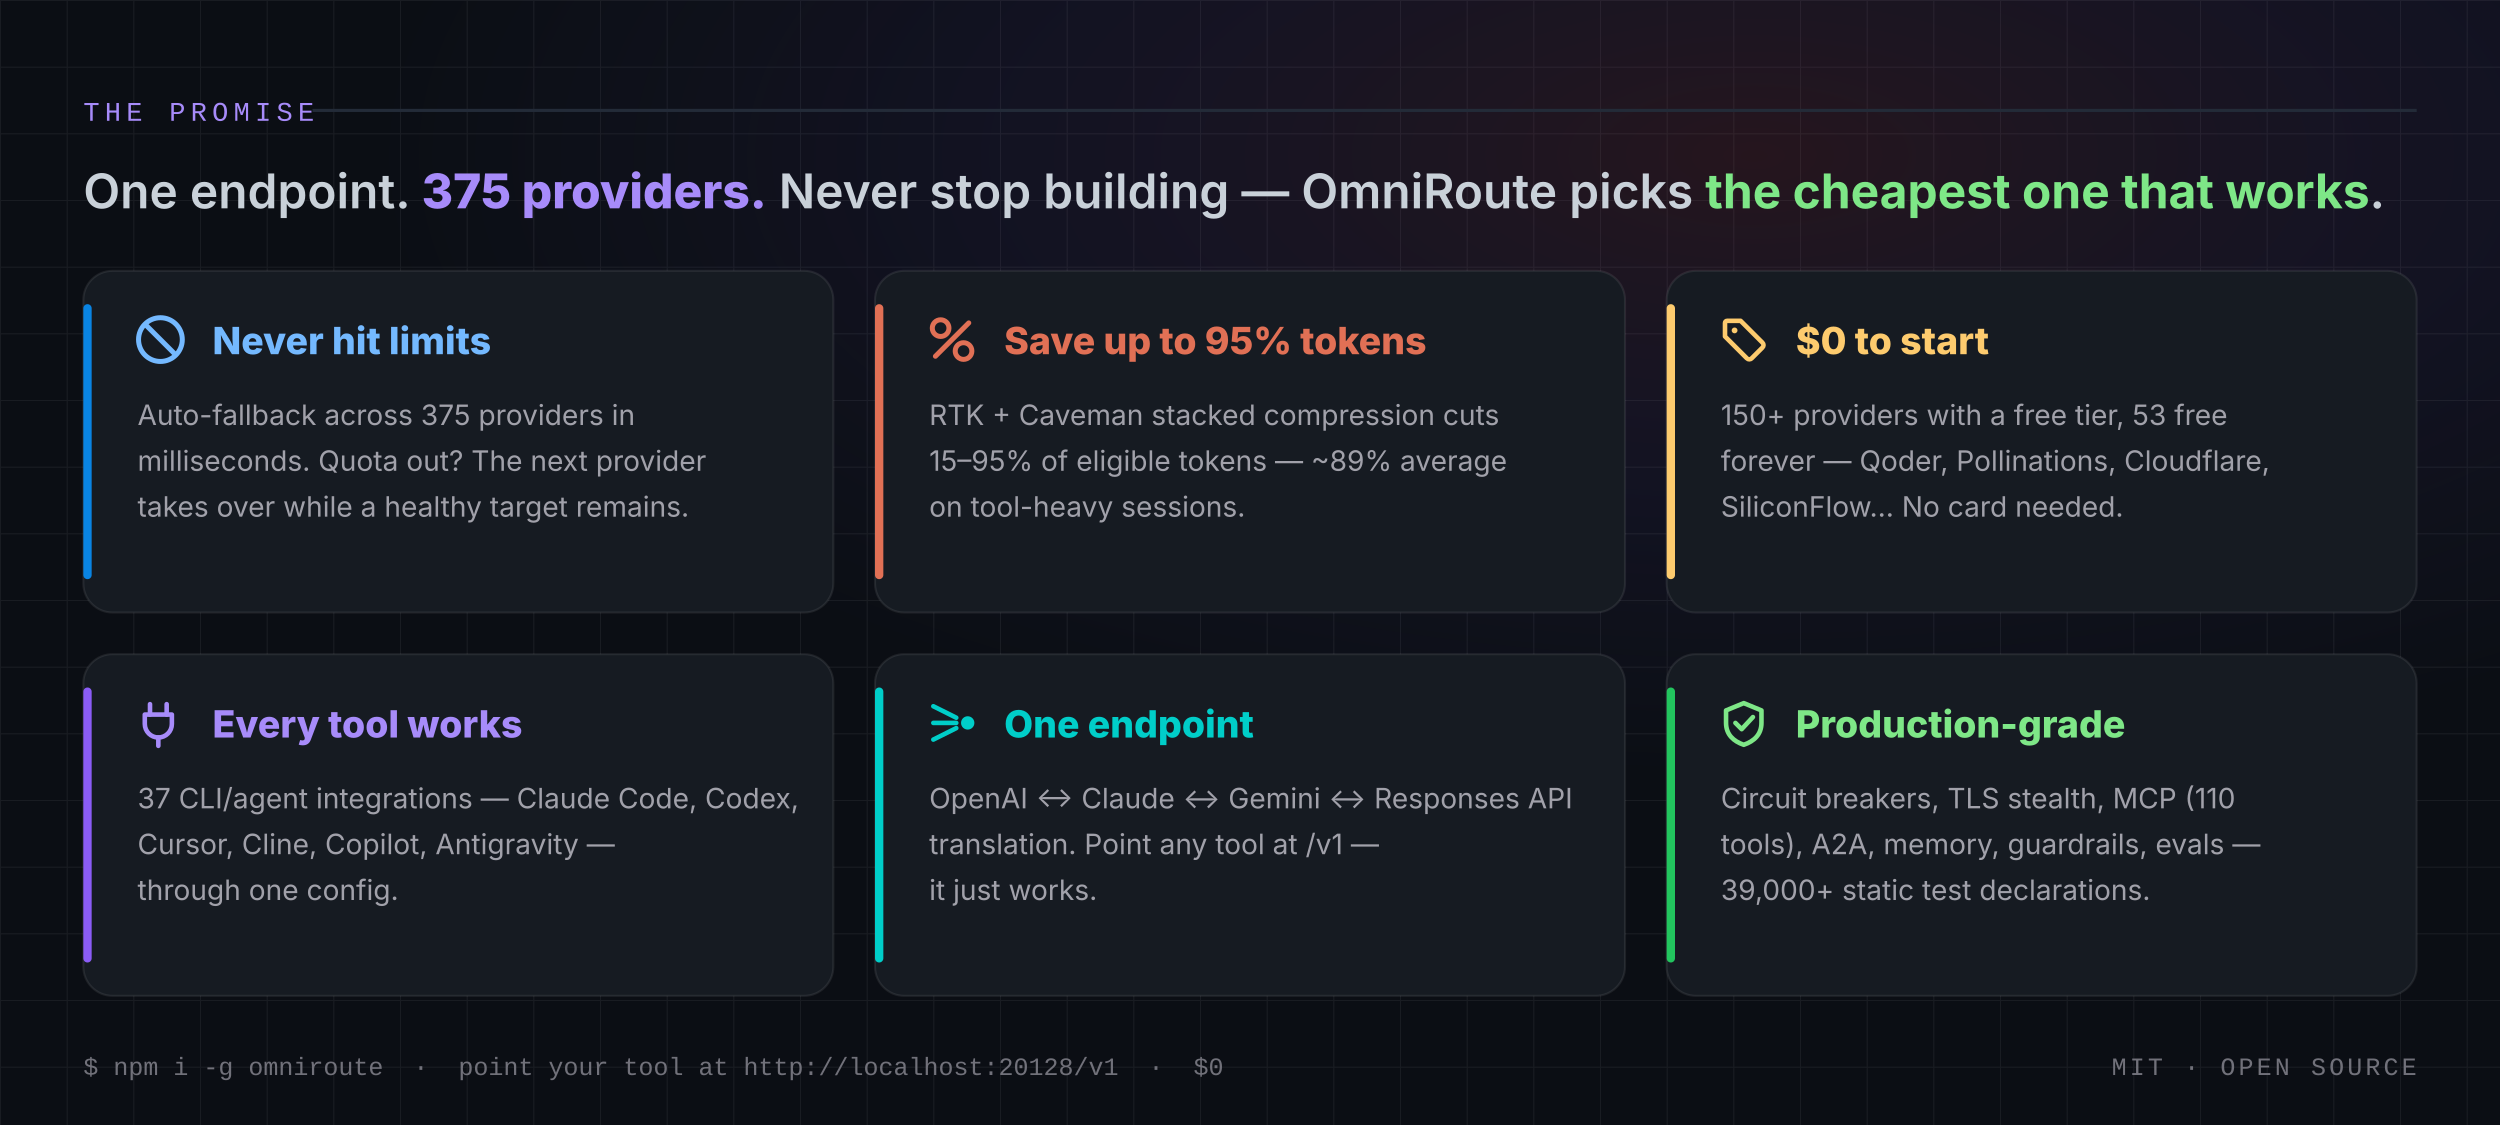
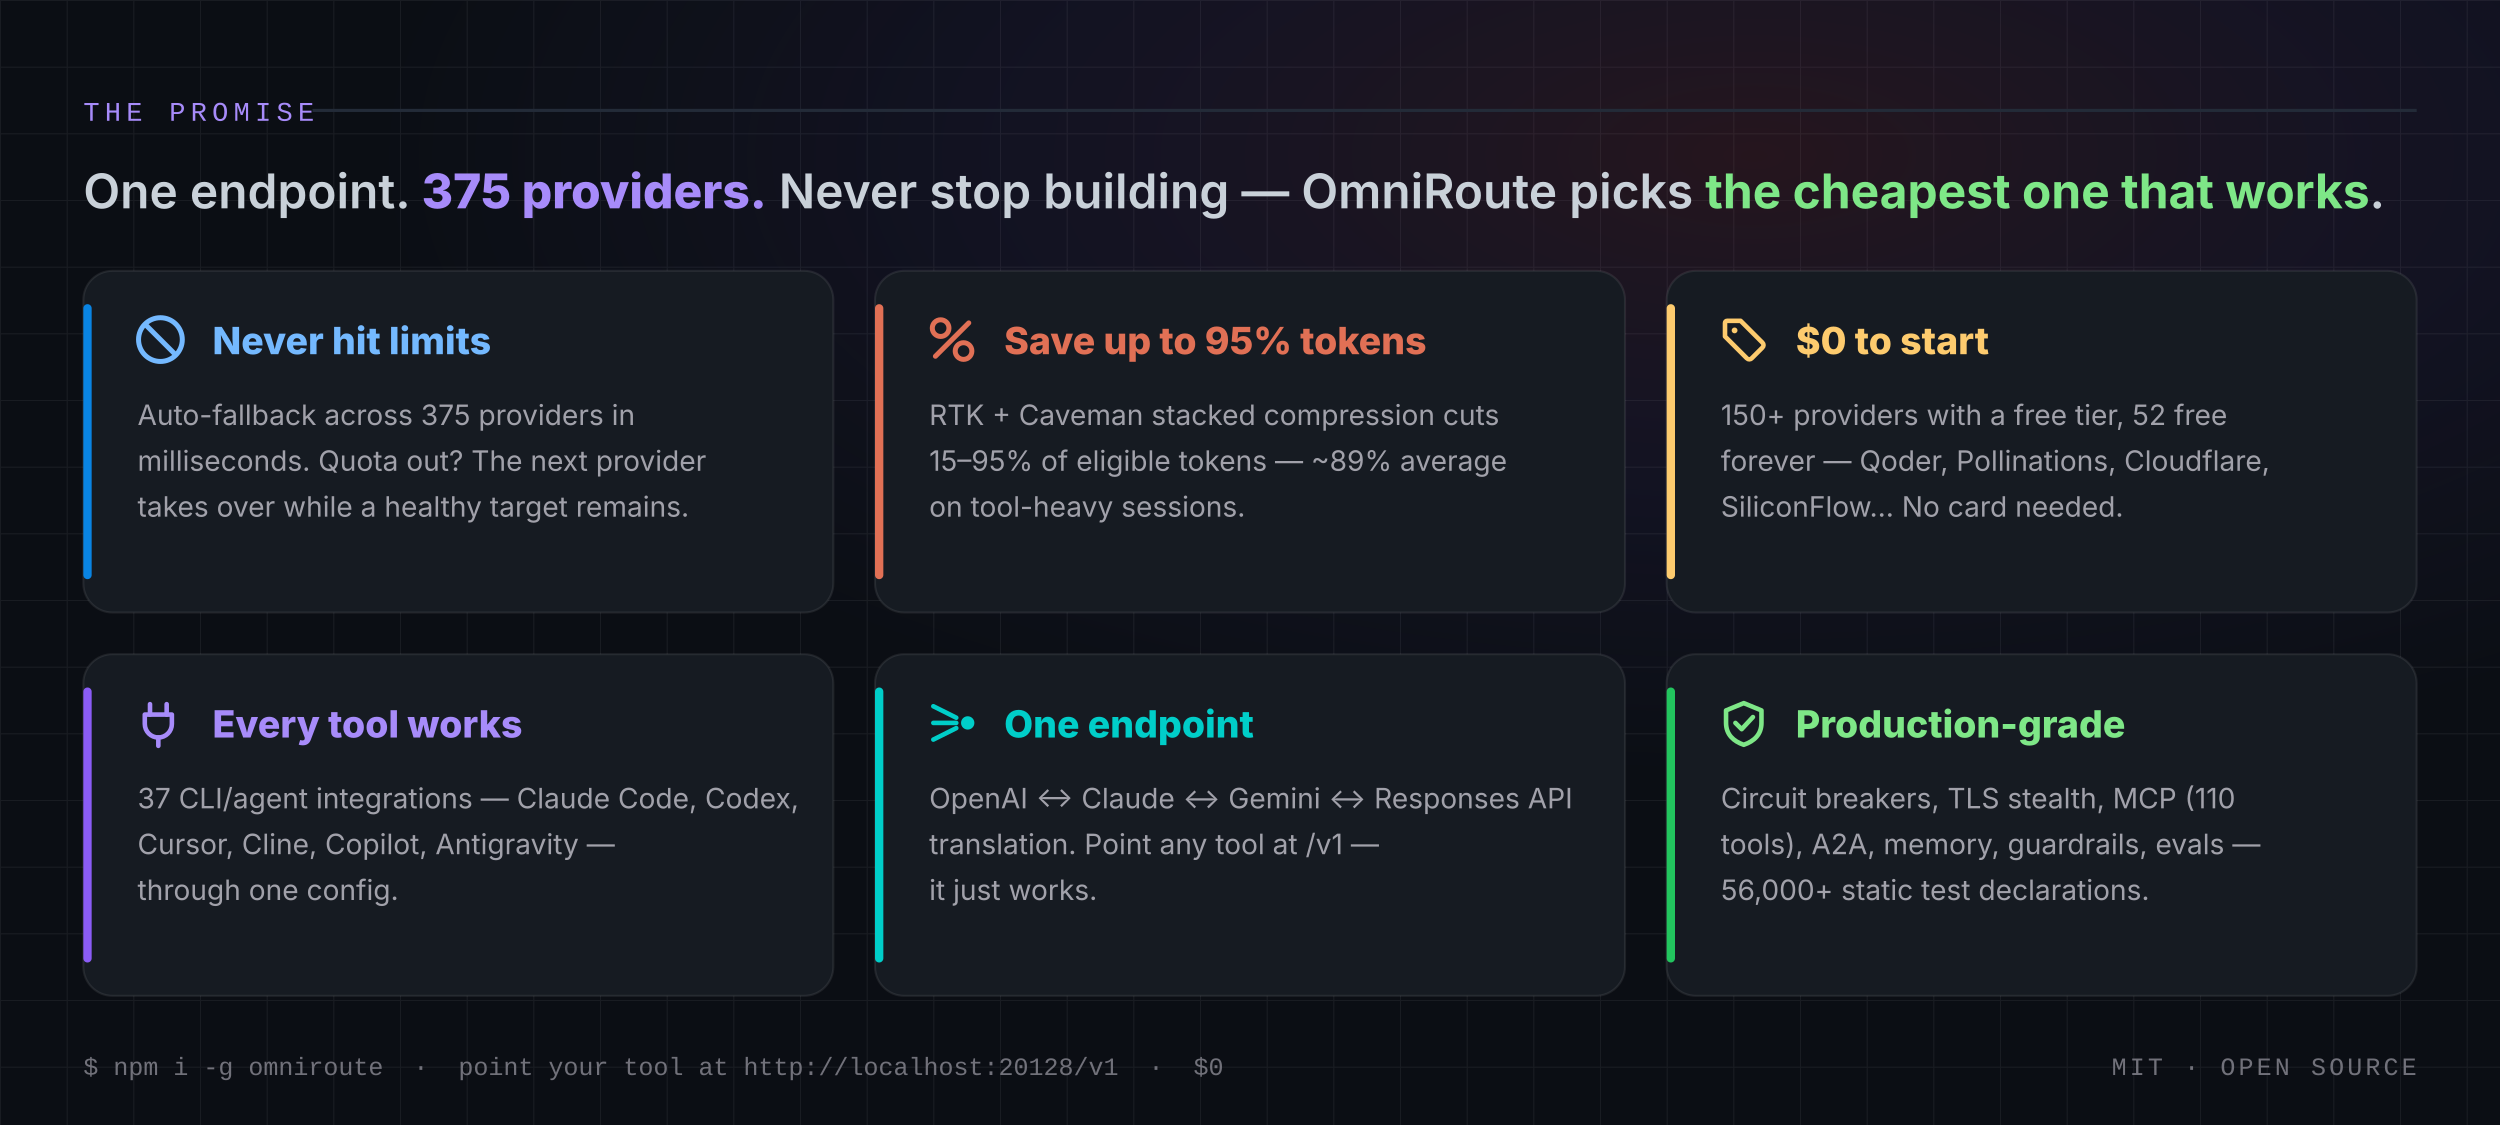
- <svg xmlns="http://www.w3.org/2000/svg" viewBox="0 0 1200 540" role="img" aria-label="The OmniRoute promise: one endpoint and 375 providers. Six pillars. Resilient fallback: automatic routing continues while another healthy target is available. Save up to 95 percent of eligible tokens: RTK plus Caveman stacked compression averages about 89 percent on tool-heavy sessions. Zero dollars to start: 150+ providers with a free tier and 52 recurring or keyless free-forever providers. Every tool works: 37 CLI and agent integration records, including Claude Code, Codex, Cursor, Cline, Copilot and Antigravity, through one config. One endpoint: OpenAI, Claude, Gemini and Responses API translation at /v1. Production controls: circuit breakers, TLS stealth, MCP with 110 tools, A2A, memory, guardrails, evals, and 39,000+ static test declarations across 5,100+ tracked test files.">
+ <svg xmlns="http://www.w3.org/2000/svg" viewBox="0 0 1200 540" role="img" aria-label="The OmniRoute promise: one endpoint and 375 providers. Six pillars. Resilient fallback: automatic routing continues while another healthy target is available. Save up to 95 percent of eligible tokens: RTK plus Caveman stacked compression averages about 89 percent on tool-heavy sessions. Zero dollars to start: 150+ providers with a free tier and 52 recurring or keyless free-forever providers. Every tool works: 37 CLI and agent integration records, including Claude Code, Codex, Cursor, Cline, Copilot and Antigravity, through one config. One endpoint: OpenAI, Claude, Gemini and Responses API translation at /v1. Production controls: circuit breakers, TLS stealth, MCP with 110 tools, A2A, memory, guardrails, evals, and 56,000+ static test declarations across 7,800+ tracked test files.">
  <defs>
    <pattern id="gridPaperP" width="32" height="32" patternUnits="userSpaceOnUse">
      <path d="M 32 0 L 0 0 0 32" fill="none" stroke="#ffffff" stroke-opacity="0.06" stroke-width="1" />
    </pattern>
    <radialGradient id="bgGlowP" cx="70%" cy="14%" r="55%">
      <stop offset="0%" stop-color="#e54d5e" stop-opacity="0.12" />
      <stop offset="55%" stop-color="#8b5cf6" stop-opacity="0.06" />
      <stop offset="100%" stop-color="#6366f1" stop-opacity="0" />
    </radialGradient>
  </defs>
  <rect width="1200" height="540" fill="#0b0e14" />
  <rect width="1200" height="540" fill="url(#gridPaperP)" />
  <rect width="1200" height="540" fill="url(#bgGlowP)" />
  <g>
    <text x="40" y="58" font-family="Consolas, 'Courier New', monospace" font-size="13" letter-spacing="2.5" fill="#a78bfa">THE PROMISE</text>
    <line x1="150" y1="53" x2="1160" y2="53" stroke="#232b38" stroke-width="1.5" />
  </g>
  <g>
    <text x="40" y="100" font-family="Inter, 'Segoe UI', Arial, Helvetica, system-ui, sans-serif" font-size="23" font-weight="600" fill="#c9d1d9">One endpoint. <tspan fill="#a78bfa" font-weight="800">375 providers.</tspan> Never stop building — OmniRoute picks <tspan fill="#7ee787" font-weight="700">the cheapest one that works</tspan>.</text>
  </g>
  <g font-family="Inter, 'Segoe UI', Arial, Helvetica, system-ui, sans-serif">
    <g>
      <rect x="40" y="130" width="360" height="164" rx="14" fill="#161b22" stroke="#ffffff" stroke-opacity="0.08" stroke-width="1" />
      <rect x="40" y="130" width="360" height="164" rx="14" fill="none" stroke="#74b9ff" stroke-width="1.5" opacity="0">
        <animate attributeName="opacity" values="0;0.9;0;0" keyTimes="0;0.055;0.12;1" dur="12s" begin="3s" repeatCount="indefinite" />
      </rect>
      <rect x="40" y="146" width="4" height="132" rx="2" fill="#0984e3" />
      <g transform="translate(66,152)" stroke="#74b9ff" stroke-width="2.4" fill="none" stroke-linecap="round">
        <circle cx="11" cy="11" r="10.5" />
        <line x1="3.9" y1="3.9" x2="18.1" y2="18.1" />
      </g>
      <text x="102" y="170" font-size="18" font-weight="800" fill="#74b9ff">Never hit limits</text>
      <text x="66" y="204" font-size="13.5" fill="#a1a1aa">Auto-fallback across 375 providers in</text>
      <text x="66" y="226" font-size="13.5" fill="#a1a1aa">milliseconds. Quota out? The next provider</text>
      <text x="66" y="248" font-size="13.5" fill="#a1a1aa">takes over while a healthy target remains.</text>
    </g>
    <g>
      <rect x="420" y="130" width="360" height="164" rx="14" fill="#161b22" stroke="#ffffff" stroke-opacity="0.08" stroke-width="1" />
      <rect x="420" y="130" width="360" height="164" rx="14" fill="none" stroke="#e17055" stroke-width="1.5" opacity="0">
        <animate attributeName="opacity" values="0;0;0.9;0;0" keyTimes="0;0.167;0.222;0.287;1" dur="12s" begin="3s" repeatCount="indefinite" />
      </rect>
      <rect x="420" y="146" width="4" height="132" rx="2" fill="#e17055" />
      <g transform="translate(446,152)" stroke="#e17055" stroke-width="2.4" fill="none" stroke-linecap="round">
        <circle cx="5.5" cy="5.5" r="4" />
        <circle cx="16.5" cy="16.5" r="4" />
        <line x1="19" y1="3" x2="3" y2="19" />
      </g>
      <text x="482" y="170" font-size="18" font-weight="800" fill="#e17055">Save up to 95% tokens</text>
      <text x="446" y="204" font-size="13.5" fill="#a1a1aa">RTK + Caveman stacked compression cuts</text>
      <text x="446" y="226" font-size="13.5" fill="#a1a1aa">15–95% of eligible tokens — ~89% average</text>
      <text x="446" y="248" font-size="13.5" fill="#a1a1aa">on tool-heavy sessions.</text>
    </g>
    <g>
      <rect x="800" y="130" width="360" height="164" rx="14" fill="#161b22" stroke="#ffffff" stroke-opacity="0.08" stroke-width="1" />
      <rect x="800" y="130" width="360" height="164" rx="14" fill="none" stroke="#fdcb6e" stroke-width="1.5" opacity="0">
        <animate attributeName="opacity" values="0;0;0.9;0;0" keyTimes="0;0.334;0.389;0.454;1" dur="12s" begin="3s" repeatCount="indefinite" />
      </rect>
      <rect x="800" y="146" width="4" height="132" rx="2" fill="#fdcb6e" />
      <g transform="translate(826,152)" stroke="#fdcb6e" stroke-width="2.2" fill="none" stroke-linecap="round" stroke-linejoin="round">
        <path d="M 2,9.5 L 2,3 A 1,1 0 0 1 3,2 L 9.5,2 L 20,12.5 A 1.6,1.6 0 0 1 20,14.8 L 14.8,20 A 1.6,1.6 0 0 1 12.5,20 Z" />
        <circle cx="6.6" cy="6.6" r="1.4" fill="#fdcb6e" stroke="none" />
      </g>
      <text x="862" y="170" font-size="18" font-weight="800" fill="#fdcb6e">$0 to start</text>
-       <text x="826" y="204" font-size="13.5" fill="#a1a1aa">150+ providers with a free tier, 53 free</text>
+       <text x="826" y="204" font-size="13.5" fill="#a1a1aa">150+ providers with a free tier, 52 free</text>
      <text x="826" y="226" font-size="13.5" fill="#a1a1aa">forever — Qoder, Pollinations, Cloudflare,</text>
      <text x="826" y="248" font-size="13.5" fill="#a1a1aa">SiliconFlow… No card needed.</text>
    </g>
    <g>
      <rect x="40" y="314" width="360" height="164" rx="14" fill="#161b22" stroke="#ffffff" stroke-opacity="0.08" stroke-width="1" />
      <rect x="40" y="314" width="360" height="164" rx="14" fill="none" stroke="#a78bfa" stroke-width="1.5" opacity="0">
        <animate attributeName="opacity" values="0;0;0.9;0;0" keyTimes="0;0.5;0.555;0.62;1" dur="12s" begin="3s" repeatCount="indefinite" />
      </rect>
      <rect x="40" y="330" width="4" height="132" rx="2" fill="#8b5cf6" />
      <g transform="translate(66,336)" stroke="#a78bfa" stroke-width="2.2" fill="none" stroke-linecap="round" stroke-linejoin="round">
        <path d="M 6,2 L 6,7 M 14,2 L 14,7" />
        <path d="M 3.5,7 L 16.5,7 L 16.5,11.5 A 6.5,6.5 0 0 1 10,18 A 6.5,6.5 0 0 1 3.5,11.5 Z" />
        <path d="M 10,18 L 10,22" />
      </g>
      <text x="102" y="354" font-size="18" font-weight="800" fill="#a78bfa">Every tool works</text>
      <text x="66" y="388" font-size="13.5" fill="#a1a1aa">37 CLI/agent integrations — Claude Code, Codex,</text>
      <text x="66" y="410" font-size="13.5" fill="#a1a1aa">Cursor, Cline, Copilot, Antigravity —</text>
      <text x="66" y="432" font-size="13.5" fill="#a1a1aa">through one config.</text>
    </g>
    <g>
      <rect x="420" y="314" width="360" height="164" rx="14" fill="#161b22" stroke="#ffffff" stroke-opacity="0.08" stroke-width="1" />
      <rect x="420" y="314" width="360" height="164" rx="14" fill="none" stroke="#00cec9" stroke-width="1.5" opacity="0">
        <animate attributeName="opacity" values="0;0;0.9;0;0" keyTimes="0;0.667;0.722;0.787;1" dur="12s" begin="3s" repeatCount="indefinite" />
      </rect>
      <rect x="420" y="330" width="4" height="132" rx="2" fill="#00cec9" />
      <g transform="translate(446,336)" stroke="#00cec9" stroke-width="2.2" fill="none" stroke-linecap="round">
        <path d="M 2,3 L 13,8.5 M 2,11 L 13,11 M 2,19 L 13,13.5" />
        <circle cx="18.5" cy="11" r="3.2" fill="#00cec9" stroke="none" />
      </g>
      <text x="482" y="354" font-size="18" font-weight="800" fill="#00cec9">One endpoint</text>
      <text x="446" y="388" font-size="13.5" fill="#a1a1aa">OpenAI ↔ Claude ↔ Gemini ↔ Responses API</text>
      <text x="446" y="410" font-size="13.5" fill="#a1a1aa">translation. Point any tool at /v1 —</text>
      <text x="446" y="432" font-size="13.5" fill="#a1a1aa">it just works.</text>
    </g>
    <g>
      <rect x="800" y="314" width="360" height="164" rx="14" fill="#161b22" stroke="#ffffff" stroke-opacity="0.08" stroke-width="1" />
      <rect x="800" y="314" width="360" height="164" rx="14" fill="none" stroke="#7ee787" stroke-width="1.5" opacity="0">
        <animate attributeName="opacity" values="0;0;0.9;0;0" keyTimes="0;0.834;0.889;0.954;1" dur="12s" begin="3s" repeatCount="indefinite" />
      </rect>
      <rect x="800" y="330" width="4" height="132" rx="2" fill="#22c55e" />
      <g transform="translate(826,336)" stroke="#7ee787" stroke-width="2.2" fill="none" stroke-linecap="round" stroke-linejoin="round">
        <path d="M 11,1.5 L 19.5,5 L 19.5,11 C 19.5,16.5 16,19.8 11,21.5 C 6,19.8 2.5,16.5 2.5,11 L 2.5,5 Z" />
        <path d="M 7,11 L 10,14 L 15.4,8.2" />
      </g>
      <text x="862" y="354" font-size="18" font-weight="800" fill="#7ee787">Production-grade</text>
      <text x="826" y="388" font-size="13.5" fill="#a1a1aa">Circuit breakers, TLS stealth, MCP (110</text>
      <text x="826" y="410" font-size="13.5" fill="#a1a1aa">tools), A2A, memory, guardrails, evals —</text>
-       <text x="826" y="432" font-size="13.5" fill="#a1a1aa">39,000+ static test declarations.</text>
+       <text x="826" y="432" font-size="13.5" fill="#a1a1aa">56,000+ static test declarations.</text>
    </g>
  </g>
  <g>
    <text x="40" y="516" font-family="Consolas, 'Courier New', monospace" font-size="12" fill="#71717a">$ npm i -g omniroute  ·  point your tool at http://localhost:20128/v1  ·  $0</text>
    <text x="1160" y="516" text-anchor="end" font-family="Consolas, 'Courier New', monospace" font-size="12" letter-spacing="1.5" fill="#71717a">MIT · OPEN SOURCE</text>
  </g>
</svg>
